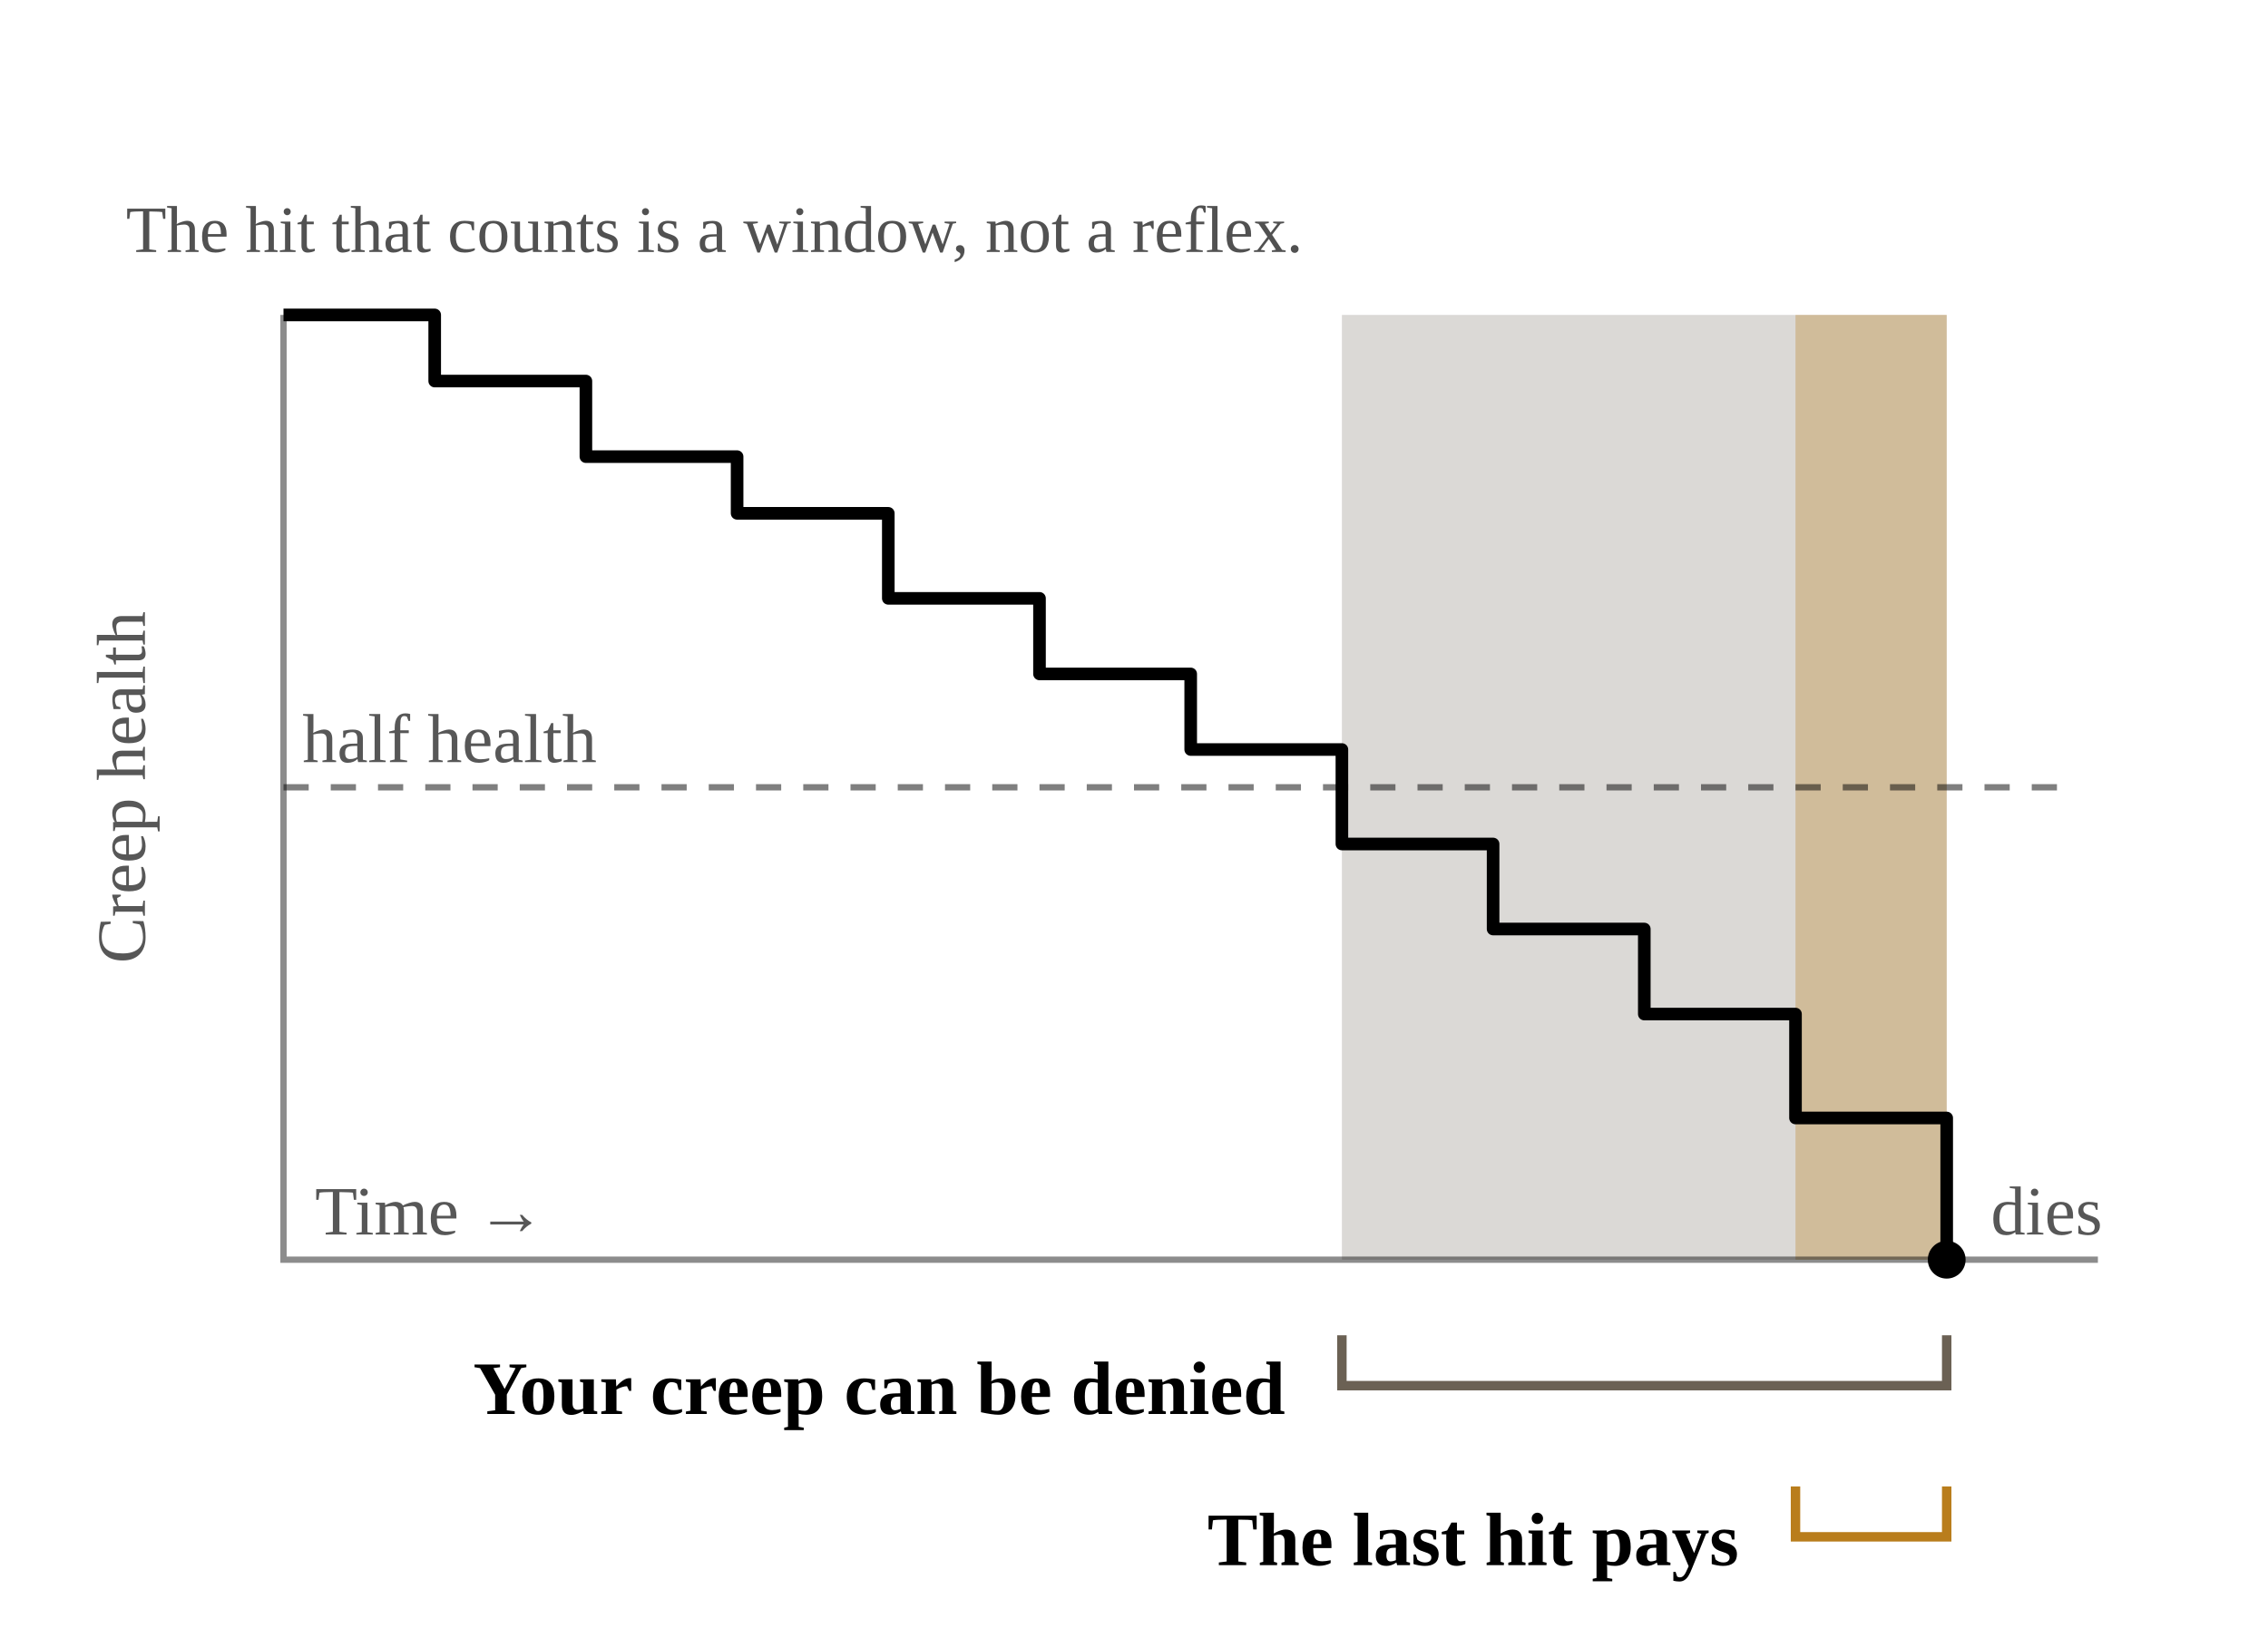
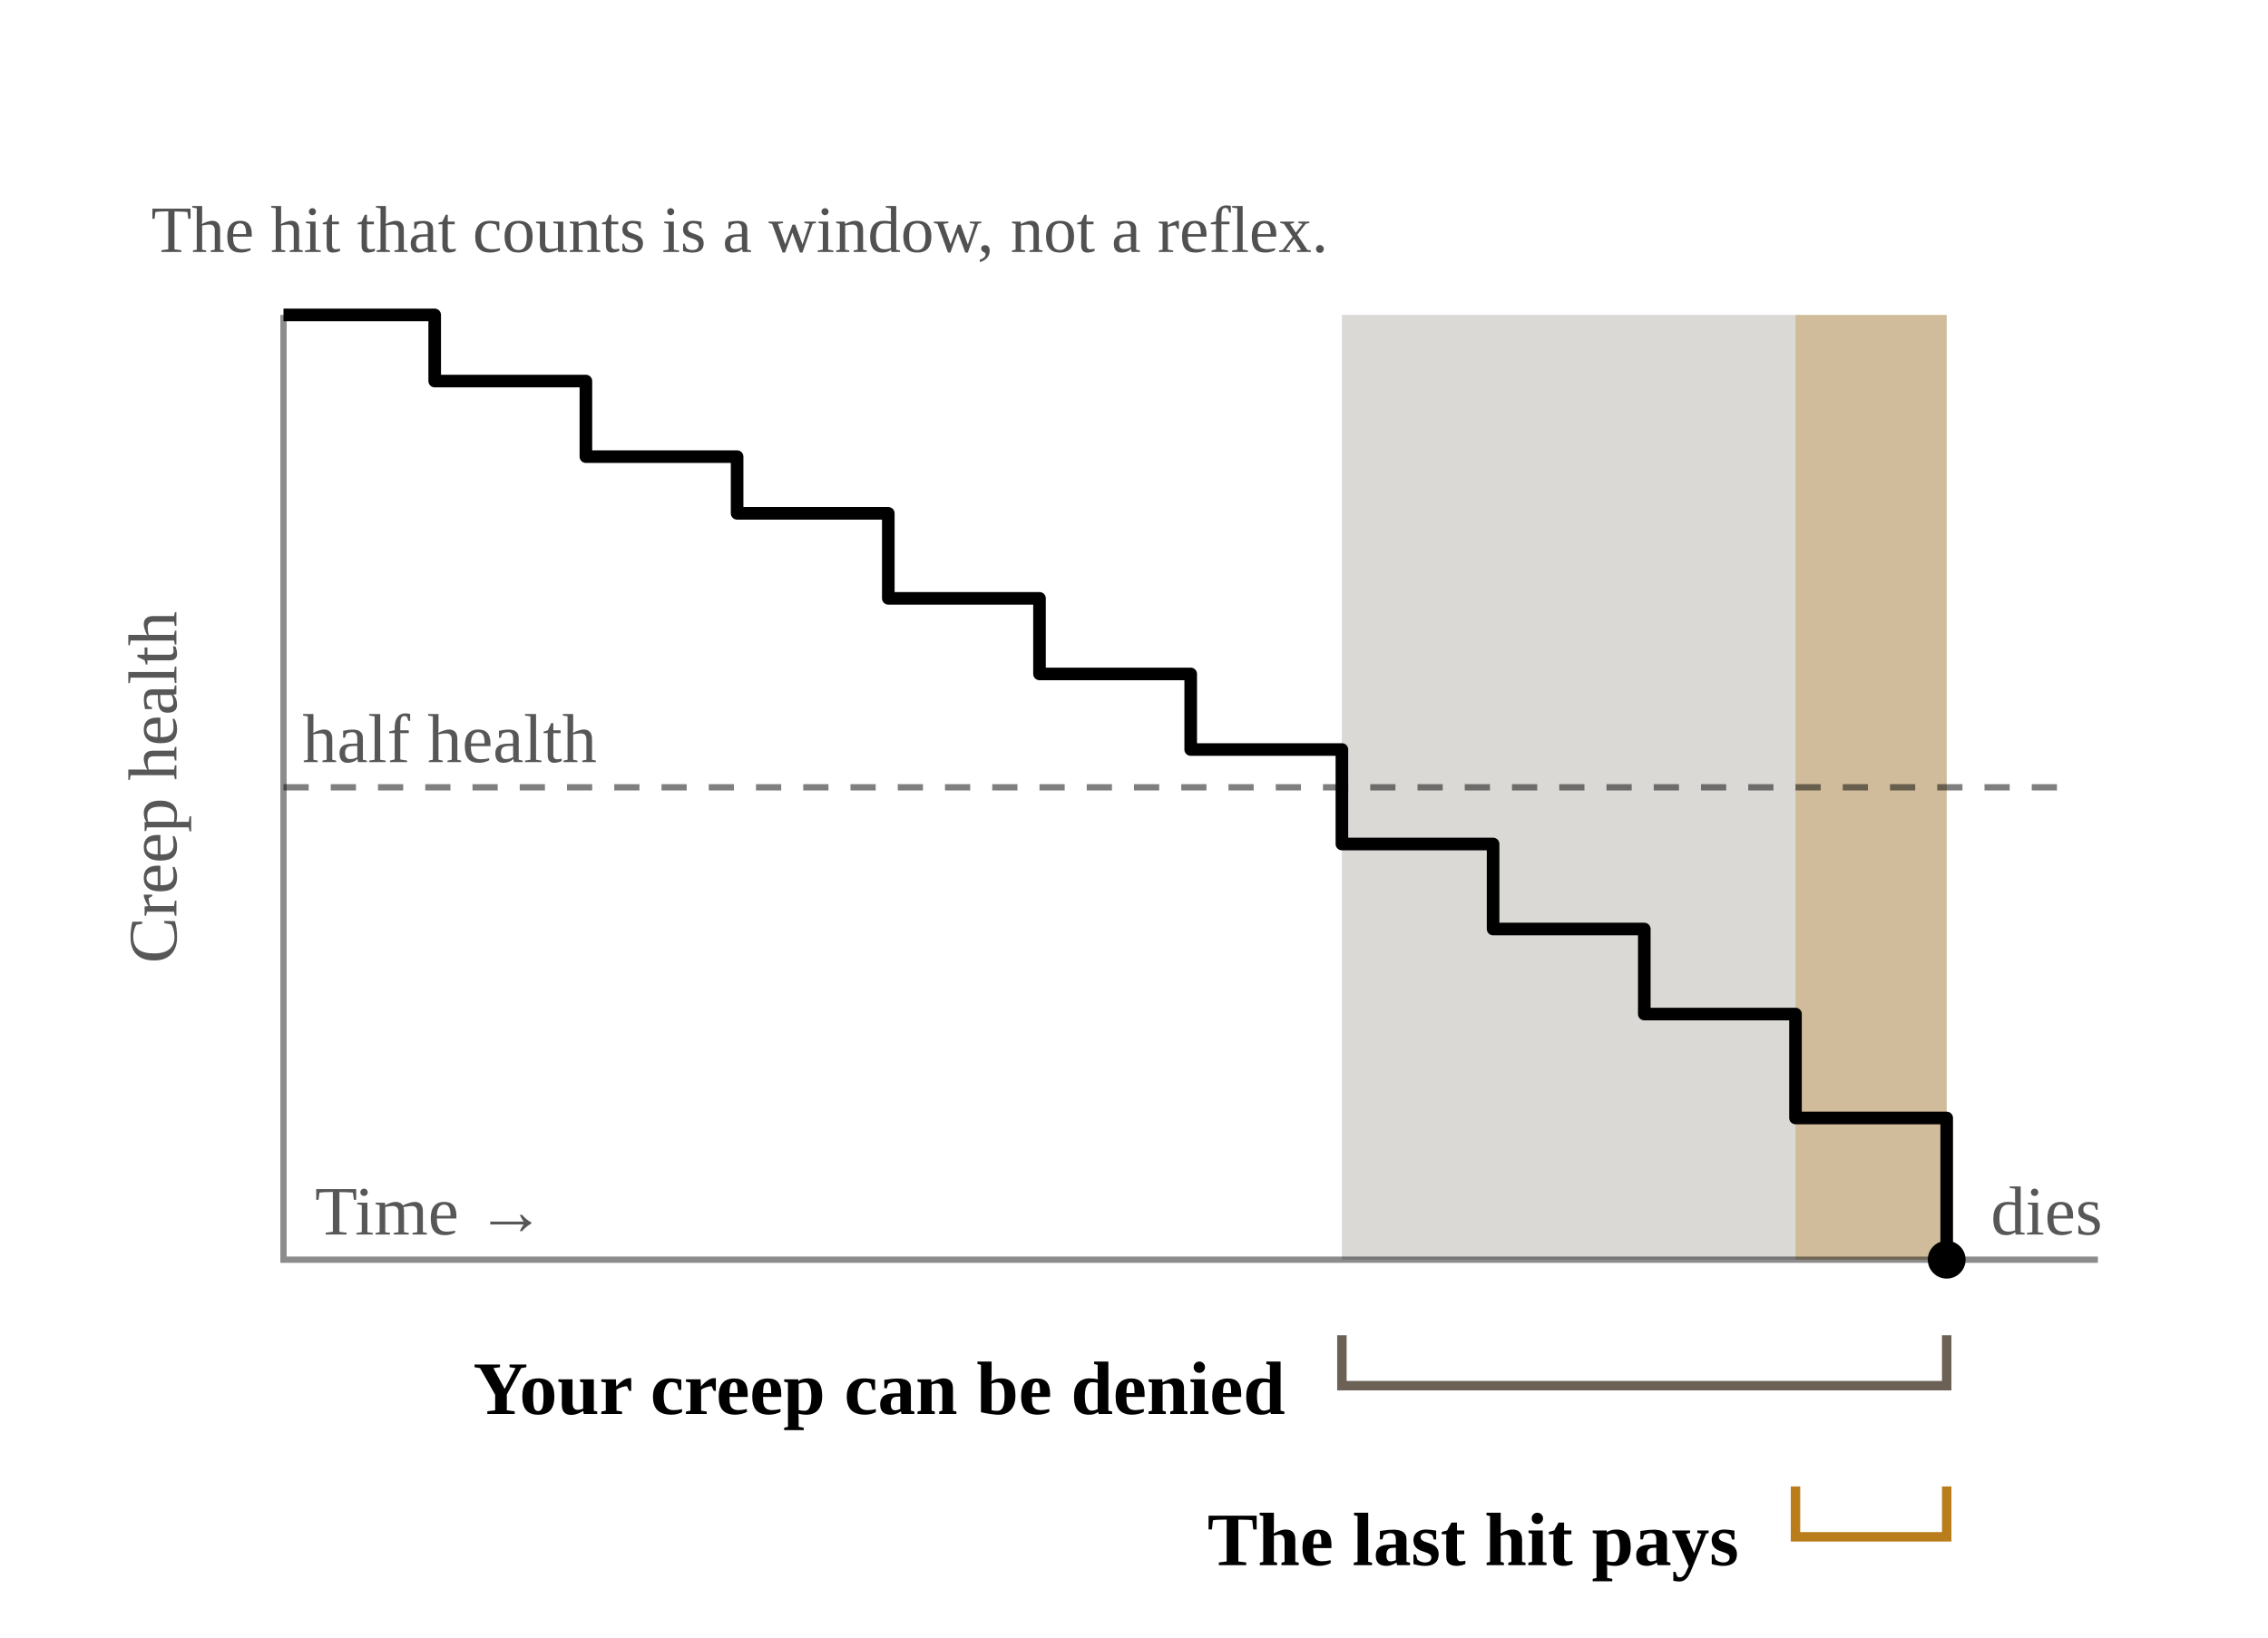
<svg xmlns="http://www.w3.org/2000/svg" viewBox="0 0 720 520" width="720" height="520" role="img" aria-labelledby="lh-title lh-desc">
  <style>
    svg {
      color-scheme: light dark;
      color: var(--at-text, light-dark(oklch(from #b97d1c 20% .01 h), oklch(from #b97d1c 95% .005 h)));
      font-family: var(--at-font-body, ui-sans-serif, system-ui, sans-serif);
    }
    .axis { fill: none; stroke: currentColor; stroke-opacity: .45; stroke-width: 2; }
    .half { stroke: currentColor; stroke-opacity: .5; stroke-width: 2; stroke-dasharray: 8 7; }
    .curve { fill: none; stroke: currentColor; stroke-width: 4; stroke-linejoin: round; }
    .deny-fill { fill: var(--at-tertiary, #6b6154); fill-opacity: .24; }
    .hit-fill { fill: var(--at-primary, #b97d1c); fill-opacity: .32; }
    .deny-mark { fill: none; stroke: var(--at-tertiary, #6b6154); stroke-width: 3; }
    .hit-mark { fill: none; stroke: var(--at-primary, #b97d1c); stroke-width: 3; }
    .dead { fill: currentColor; }
    text { fill: currentColor; }
    .lbl { font-size: 24px; font-weight: 700; }
    .ax { font-size: 22px; fill-opacity: .66; }
    .note { font-size: 21px; fill-opacity: .68; }
  </style>
  <rect class="deny-fill" x="426" y="100" width="192" height="300" />
  <rect class="hit-fill" x="570" y="100" width="48" height="300" />
  <path class="axis" d="M90 100 V400 H666" />
  <line class="half" x1="90" y1="250" x2="660" y2="250" />
  <path class="curve" d="M90 100 H138 V121 H186 V145 H234 V163 H282 V190 H330 V214 H378 V238 H426 V268 H474 V295 H522 V322 H570 V355 H618 V400" />
  <circle class="dead" cx="618" cy="400" r="6" />
-   <text class="ax" transform="translate(46 250) rotate(-90)" text-anchor="middle">Creep health</text>
+   <text class="ax" transform="translate(56 250) rotate(-90)" text-anchor="middle">Creep health</text>
  <text class="ax" x="96" y="242">half health</text>
  <text class="ax" x="100" y="392">Time →</text>
  <text class="ax" x="632" y="392">dies</text>
  <path class="deny-mark" d="M426 424 V440 H618 V424" />
  <text class="lbl" x="408" y="449" text-anchor="end">Your creep can be denied</text>
  <path class="hit-mark" d="M570 472 V488 H618 V472" />
  <text class="lbl" x="552" y="497" text-anchor="end">The last hit pays</text>
-   <text class="note" x="40" y="80">The hit that counts is a window, not a reflex.</text>
+   <text class="note" x="48" y="80">The hit that counts is a window, not a reflex.</text>
</svg>
